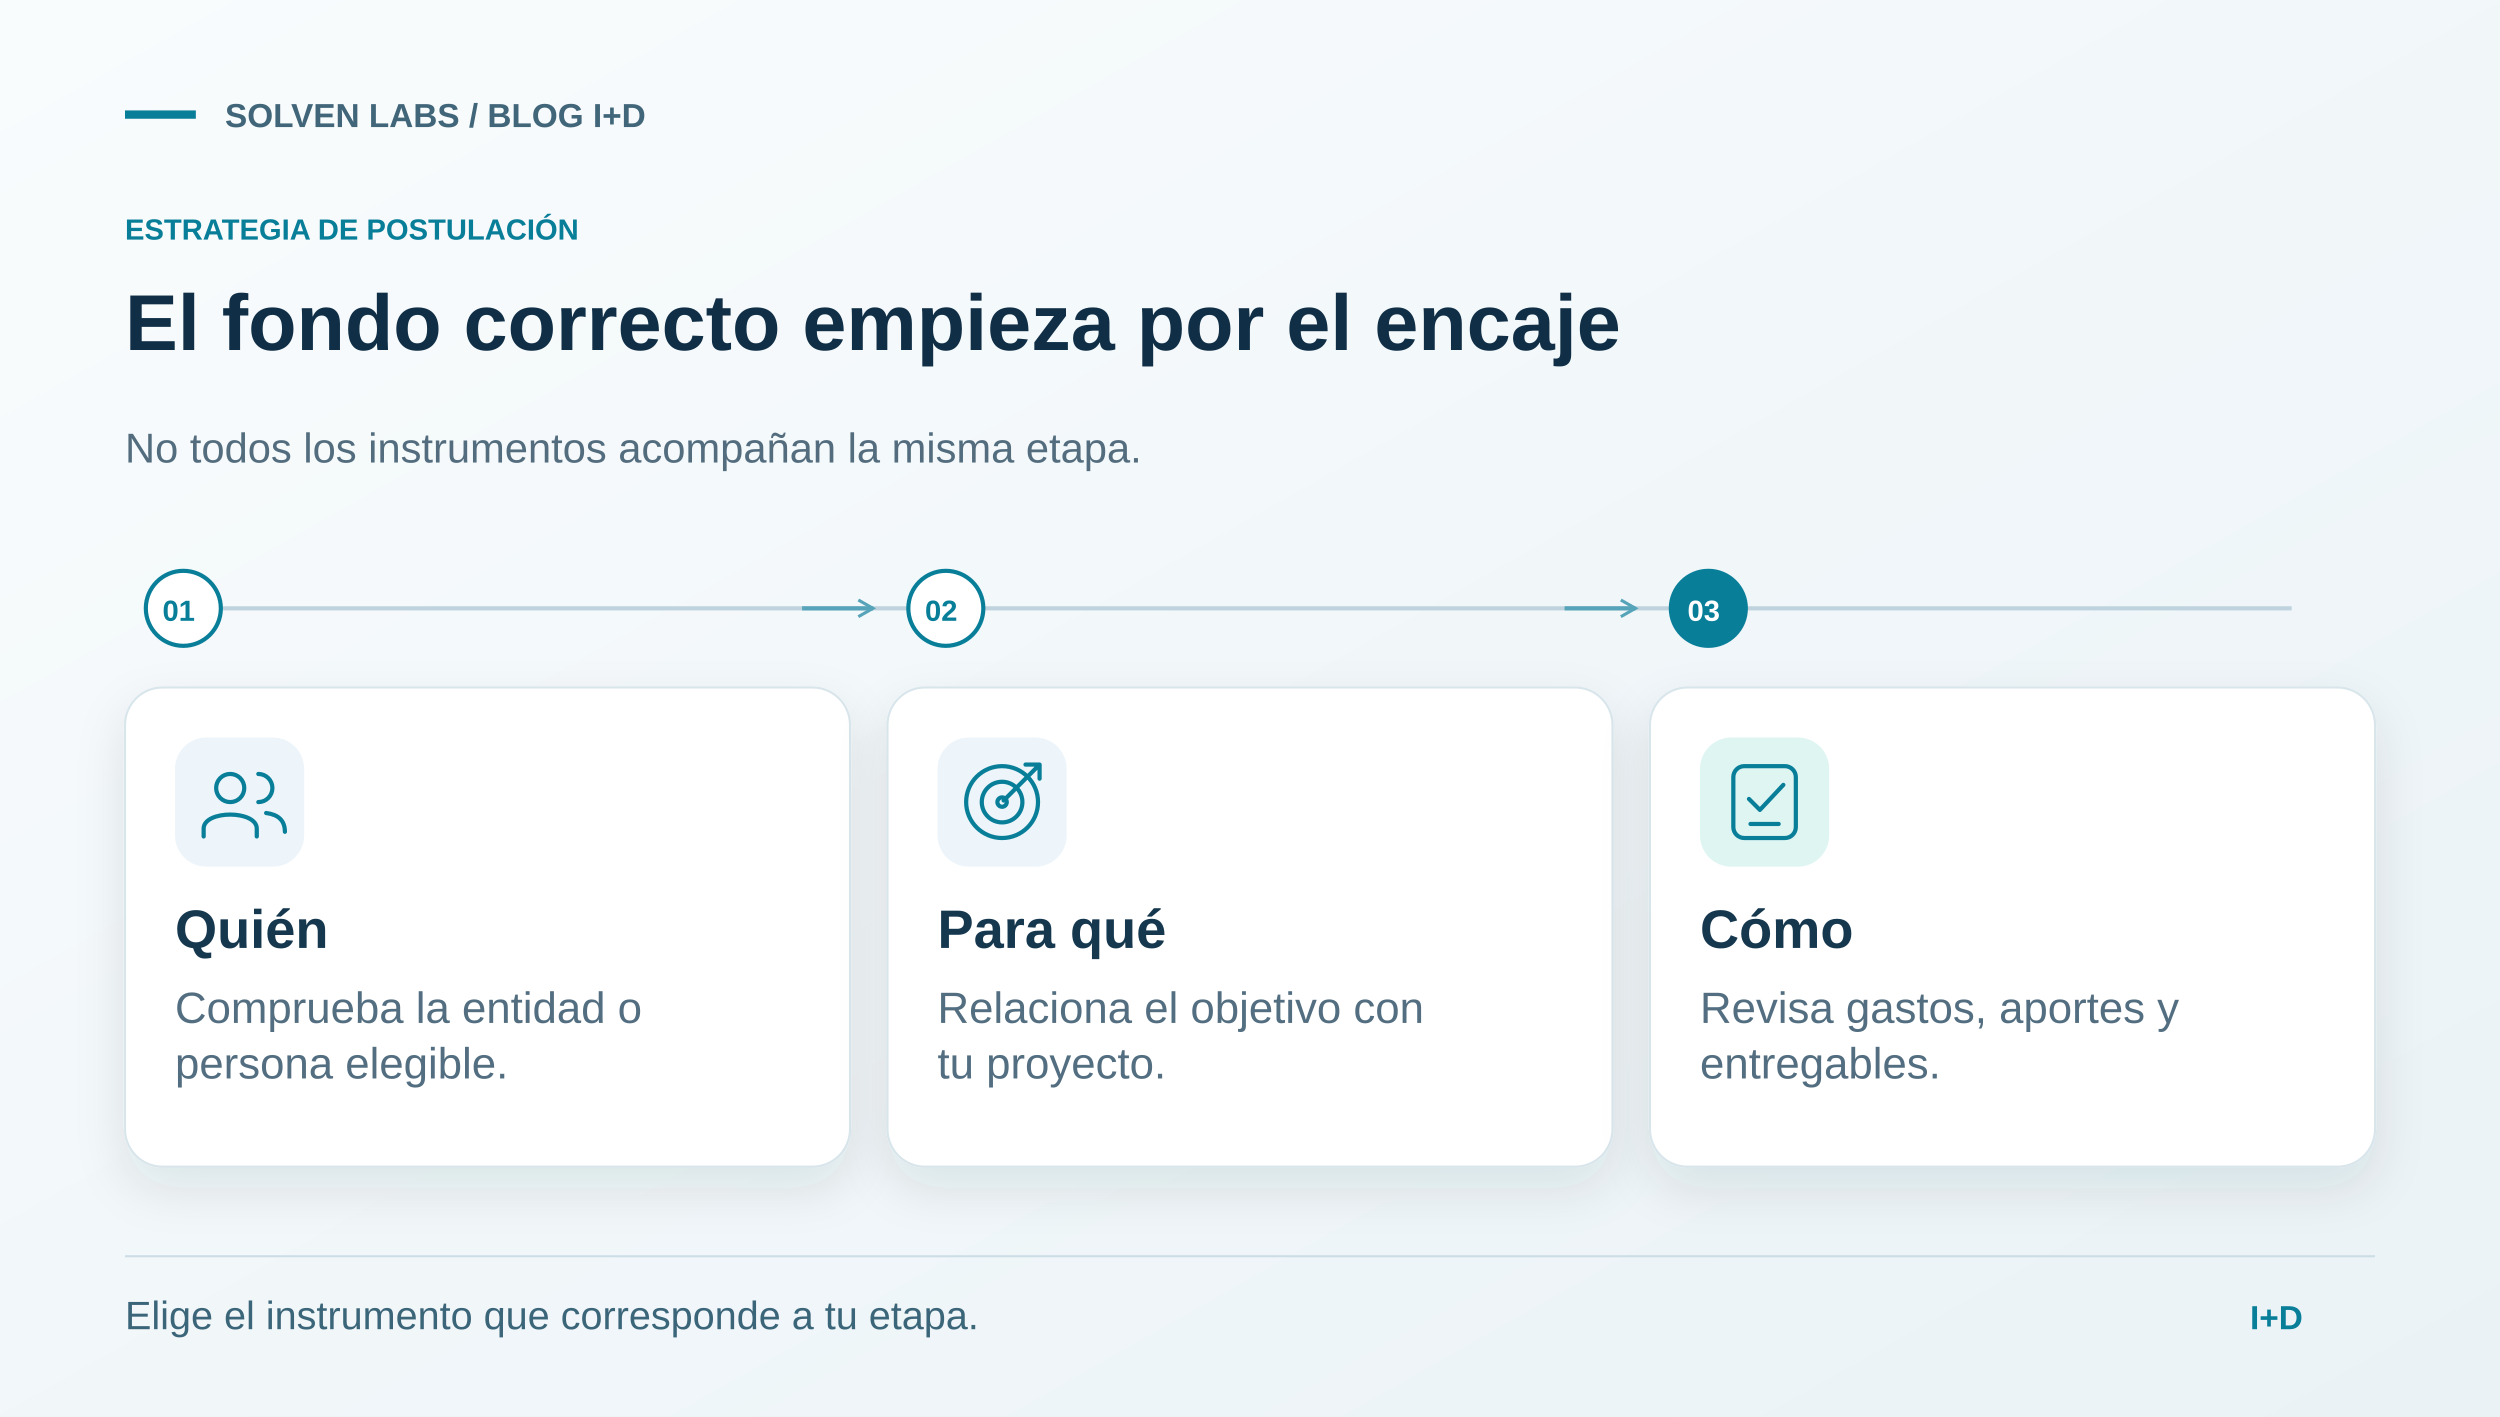
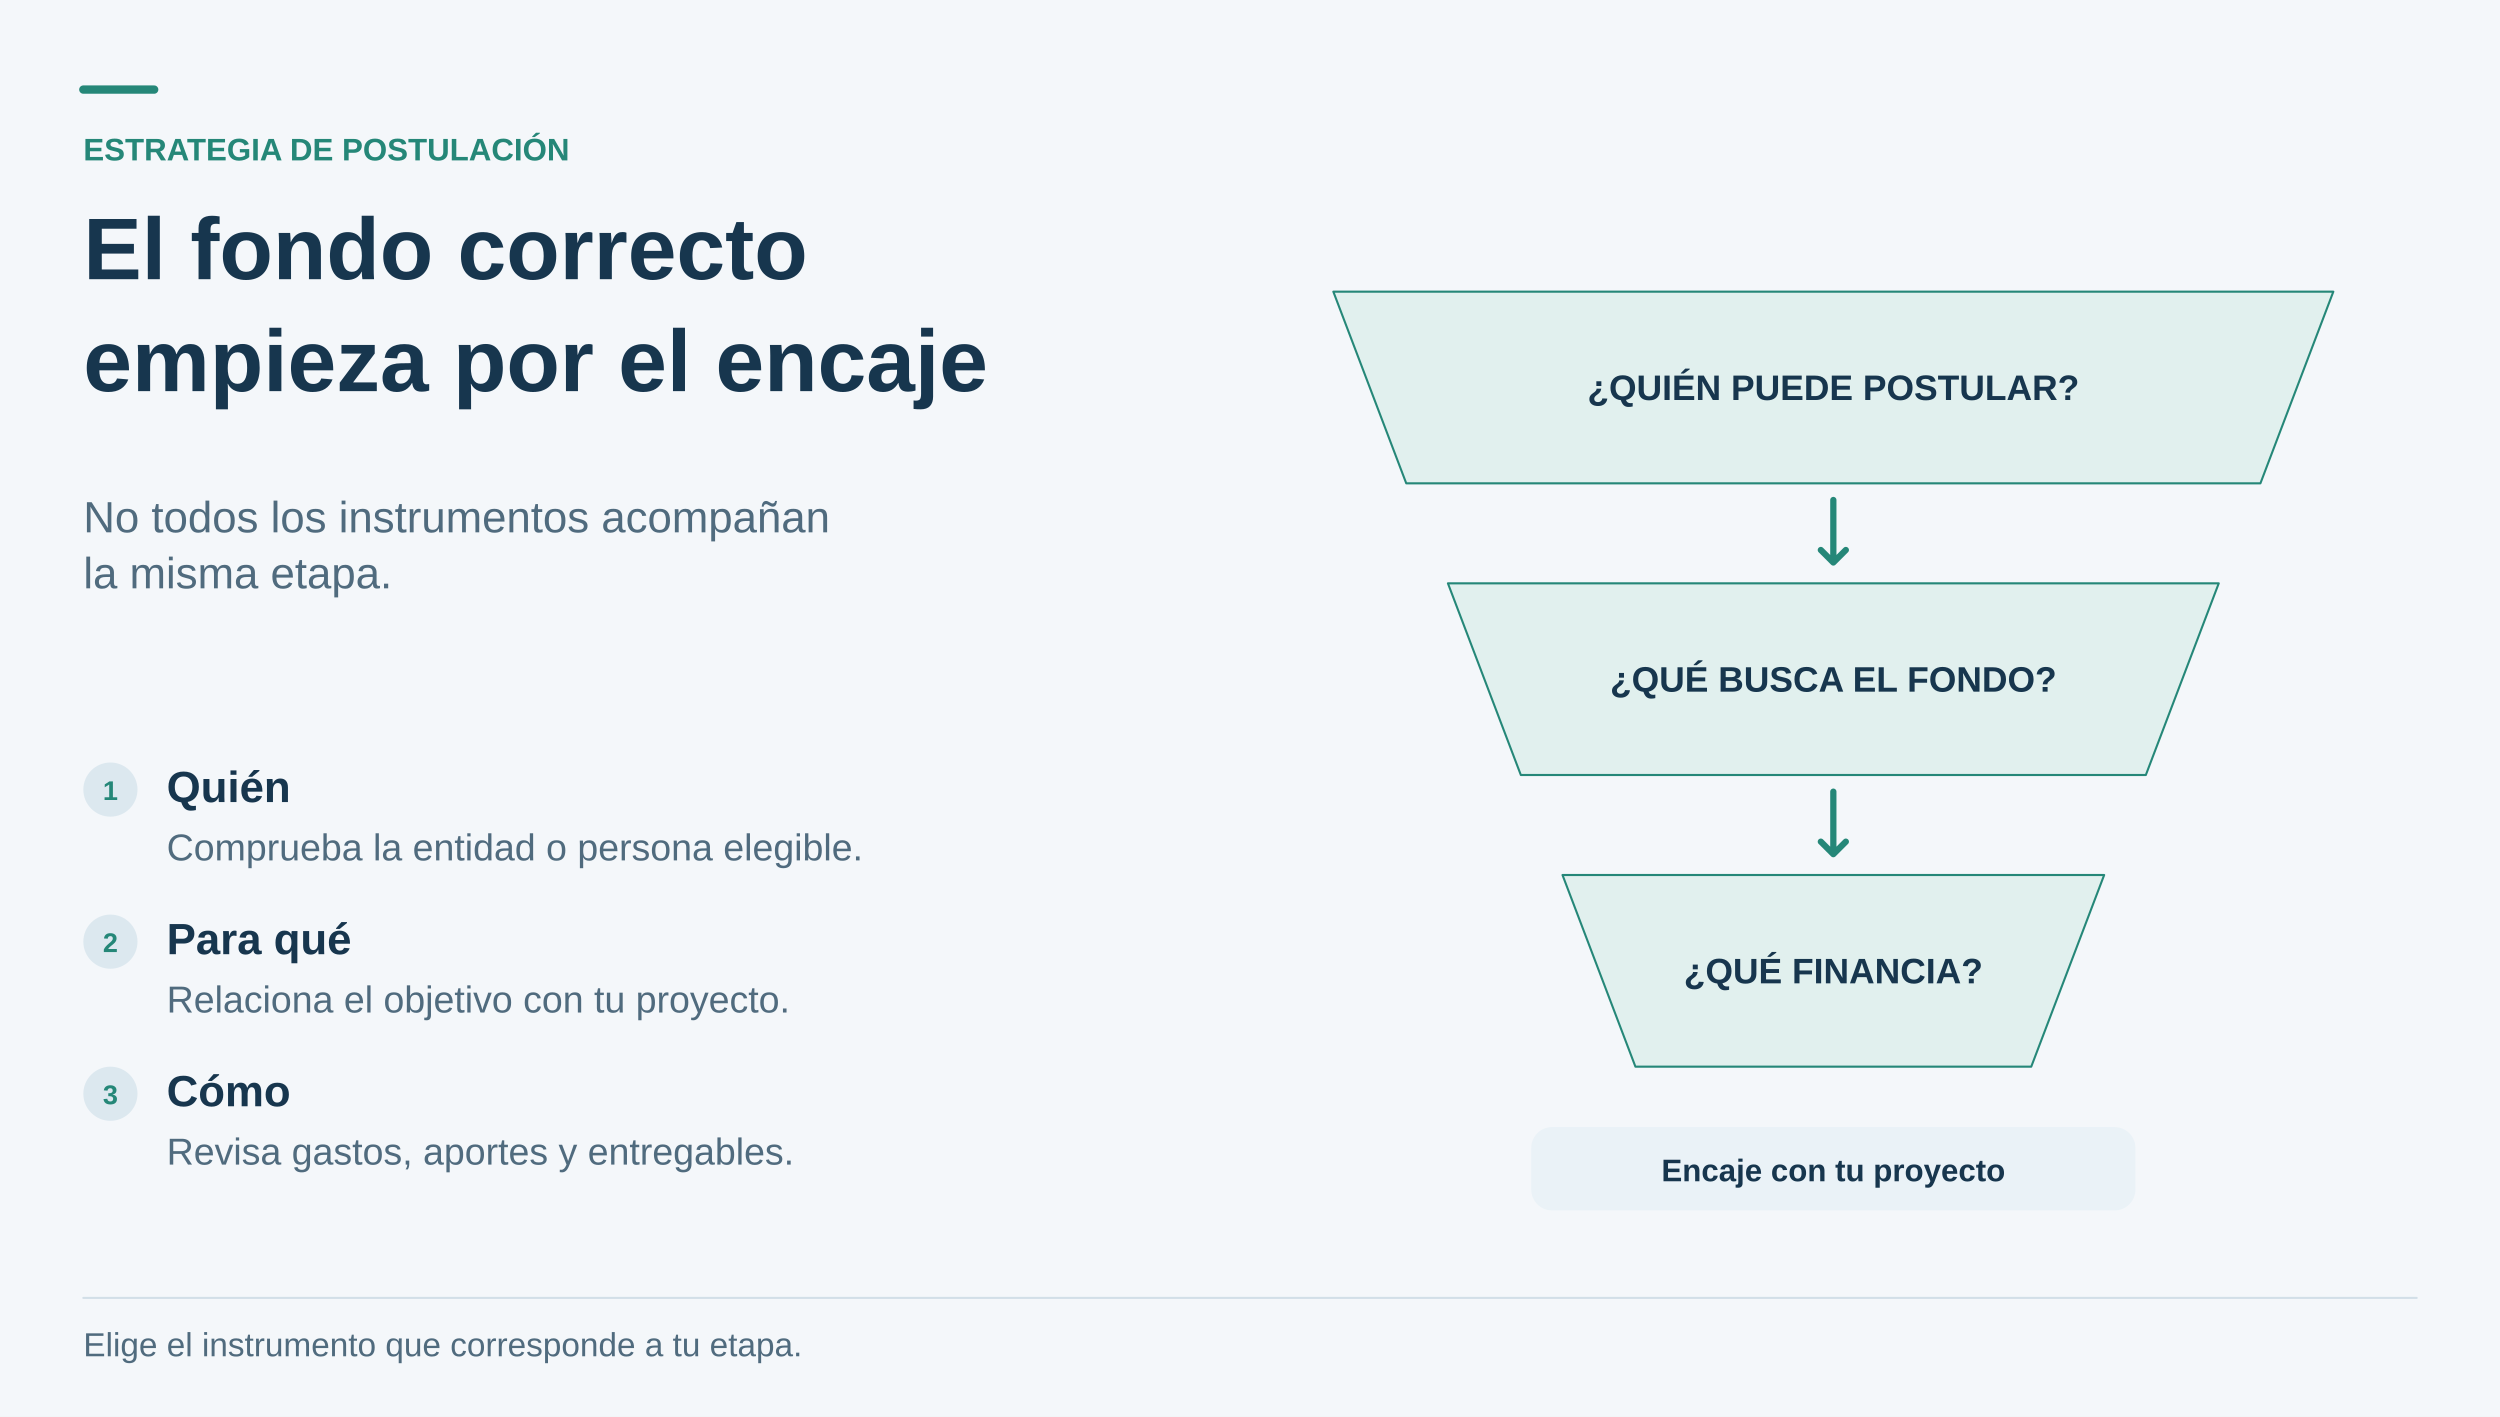
- <svg xmlns="http://www.w3.org/2000/svg" viewBox="0 0 1200 680" role="img" aria-labelledby="title desc">
-   <defs>
-     <linearGradient id="paper" x2="1" y2="1">
-       <stop stop-color="#f9fcfd" />
-       <stop offset="1" stop-color="#eaf2f6" />
-     </linearGradient>
-     <linearGradient id="night" x2="1" y2="1">
-       <stop stop-color="#102d45" />
-       <stop offset="1" stop-color="#061b2b" />
-     </linearGradient>
-     <linearGradient id="glass" x2="0" y2="1">
-       <stop stop-color="#fff" stop-opacity=".12" />
-       <stop offset="1" stop-color="#fff" stop-opacity=".025" />
-     </linearGradient>
-     <filter id="shadow" x="-30%" y="-30%" width="160%" height="180%">
-       <feDropShadow dx="0" dy="10" stdDeviation="12" flood-color="#052d45" flood-opacity=".1" />
-     </filter>
-     <marker id="arrow" viewBox="0 0 10 10" refX="8" refY="5" markerWidth="5" markerHeight="5" orient="auto">
-       <path d="m1 1 7 4-7 4" fill="none" stroke="#56a4b9" stroke-width="1.5" />
-     </marker>
-   </defs>
+ <svg xmlns="http://www.w3.org/2000/svg" width="1200" height="680" viewBox="0 0 1200 680" role="img" aria-labelledby="title desc">
+   <rect x="0" y="0" width="1200" height="680" rx="0" fill="#f4f7fa" stroke="none" />
  <g font-family="Arial, Helvetica, sans-serif">
-     <rect width="1200" height="680" fill="url(#paper)" />
-     <path d="M60 55h34" stroke="#087e99" stroke-width="4" />
-     <text x="108" y="61" fill="#416579" font-size="16" font-weight="700">SOLVEN LABS  /  BLOG I+D</text>
-     <text x="60" y="115" fill="#087e99" font-size="14" font-weight="700">ESTRATEGIA DE POSTULACIÓN</text>
-     <text x="60" y="168" fill="#102f46" font-size="38" font-weight="700">El fondo correcto empieza por el encaje</text>
-     <text x="60" y="222" fill="#536d7e" font-size="20" font-weight="400">No todos los instrumentos acompañan la misma etapa.</text>
-     <path d="M96 292H1100" stroke="#bed3dd" stroke-width="2" />
-     <circle cx="88" cy="292" r="18" fill="#fff" stroke="#087e99" stroke-width="2" />
-     <text x="78" y="298" fill="#087e99" font-size="14" font-weight="700">01</text>
-     <rect x="60" y="330" width="348" height="230" rx="18" fill="#fff" stroke="#d8e5eb" filter="url(#shadow)" />
-     <rect x="84" y="354" width="62" height="62" rx="15" fill="#edf5fa" />
-     <g transform="translate(91 361) scale(0.75)" fill="none" stroke="#087e99" stroke-width="2.7" stroke-linecap="round" stroke-linejoin="round">
-       <circle cx="26" cy="23" r="9" />
-       <path d="M9 54v-5c0-12 34-12 34 0v5M44 14a9 9 0 0 1 0 18M49 39c8 1 12 5 12 12" />
+     <path d="M40 43h34" fill="none" stroke="#258778" stroke-width="4" stroke-linecap="round" stroke-linejoin="round" stroke-dasharray="" />
+     <text x="40" y="77" font-size="15" fill="#258778" font-weight="700" text-anchor="start">ESTRATEGIA DE POSTULACIÓN</text>
+     <text x="40" y="134" font-size="42" fill="#17364e" font-weight="700" text-anchor="start">El fondo correcto</text>
+     <text x="40" y="187.76" font-size="42" fill="#17364e" font-weight="700" text-anchor="start">empieza por el encaje</text>
+     <text x="40" y="255.52" font-size="21" fill="#506b7e" font-weight="400" text-anchor="start">No todos los instrumentos acompañan</text>
+     <text x="40" y="282.4" font-size="21" fill="#506b7e" font-weight="400" text-anchor="start">la misma etapa.</text>
+     <g transform="translate(620 100)">
+       <path d="M20.0 40h480l-35 92H55.0Z" fill="#e1f0ee" stroke="#258778" stroke-width="1" stroke-linecap="round" stroke-linejoin="round" stroke-dasharray="" />
+       <text x="260" y="92" font-size="17" fill="#17364e" font-weight="700" text-anchor="middle">¿QUIÉN PUEDE POSTULAR?</text>
+       <path d="M260 140v30m-6-6 6 6 6-6" fill="none" stroke="#258778" stroke-width="3" stroke-linecap="round" stroke-linejoin="round" stroke-dasharray="" />
+       <path d="M75.0 180h370l-35 92H110.0Z" fill="#e1f0ee" stroke="#258778" stroke-width="1" stroke-linecap="round" stroke-linejoin="round" stroke-dasharray="" />
+       <text x="260" y="232" font-size="17" fill="#17364e" font-weight="700" text-anchor="middle">¿QUÉ BUSCA EL FONDO?</text>
+       <path d="M260 280v30m-6-6 6 6 6-6" fill="none" stroke="#258778" stroke-width="3" stroke-linecap="round" stroke-linejoin="round" stroke-dasharray="" />
+       <path d="M130.0 320h260l-35 92H165.0Z" fill="#e1f0ee" stroke="#258778" stroke-width="1" stroke-linecap="round" stroke-linejoin="round" stroke-dasharray="" />
+       <text x="260" y="372" font-size="17" fill="#17364e" font-weight="700" text-anchor="middle">¿QUÉ FINANCIA?</text>
+       <rect x="115" y="441" width="290" height="40" rx="10" fill="#eaf2f7" stroke="none" />
+       <text x="260.0" y="467" font-size="15" fill="#17364e" font-weight="700" text-anchor="middle">Encaje con tu proyecto</text>
    </g>
-     <text x="84" y="455" fill="#16384f" font-size="26" font-weight="700">Quién</text>
-     <text x="84" y="491" fill="#526e80" font-size="21" font-weight="400">Comprueba la entidad o</text>
-     <text x="84" y="517.67" fill="#526e80" font-size="21" font-weight="400">persona elegible.</text>
-     <path d="M385 292h34" stroke="#56a4b9" stroke-width="2" marker-end="url(#arrow)" />
-     <circle cx="454" cy="292" r="18" fill="#fff" stroke="#087e99" stroke-width="2" />
-     <text x="444" y="298" fill="#087e99" font-size="14" font-weight="700">02</text>
-     <rect x="426" y="330" width="348" height="230" rx="18" fill="#fff" stroke="#d8e5eb" filter="url(#shadow)" />
-     <rect x="450" y="354" width="62" height="62" rx="15" fill="#edf5fa" />
-     <g transform="translate(457 361) scale(0.75)" fill="none" stroke="#087e99" stroke-width="2.7" stroke-linecap="round" stroke-linejoin="round">
-       <circle cx="32" cy="32" r="23" />
-       <circle cx="32" cy="32" r="13" />
-       <circle cx="32" cy="32" r="3" />
-       <path d="m33 31 23-23M47 8h9v9" />
-     </g>
-     <text x="450" y="455" fill="#16384f" font-size="26" font-weight="700">Para qué</text>
-     <text x="450" y="491" fill="#526e80" font-size="21" font-weight="400">Relaciona el objetivo con</text>
-     <text x="450" y="517.67" fill="#526e80" font-size="21" font-weight="400">tu proyecto.</text>
-     <path d="M751 292h34" stroke="#56a4b9" stroke-width="2" marker-end="url(#arrow)" />
-     <circle cx="820" cy="292" r="18" fill="#087e99" stroke="#087e99" stroke-width="2" />
-     <text x="810" y="298" fill="#fff" font-size="14" font-weight="700">03</text>
-     <rect x="792" y="330" width="348" height="230" rx="18" fill="#fff" stroke="#d8e5eb" filter="url(#shadow)" />
-     <rect x="816" y="354" width="62" height="62" rx="15" fill="#dff5f2" />
-     <g transform="translate(823 361) scale(0.75)" fill="none" stroke="#087e99" stroke-width="2.7" stroke-linecap="round" stroke-linejoin="round">
-       <rect x="12" y="9" width="40" height="46" rx="7" />
-       <path d="m22 30 7 7 15-16M23 46h18" />
-     </g>
-     <text x="816" y="455" fill="#16384f" font-size="26" font-weight="700">Cómo</text>
-     <text x="816" y="491" fill="#526e80" font-size="21" font-weight="400">Revisa gastos, aportes y</text>
-     <text x="816" y="517.67" fill="#526e80" font-size="21" font-weight="400">entregables.</text>
-     <path d="M60 603h1080" stroke="#cddde5" />
-     <text x="60" y="638" fill="#3b6579" font-size="19" font-weight="400">Elige el instrumento que corresponde a tu etapa.</text>
-     <text x="1080" y="638" fill="#087e99" font-size="16" font-weight="700">I+D</text>
+     <circle cx="53" cy="379" r="13" fill="#dce8ef" stroke="none" stroke-width="2" />
+     <text x="53" y="384" font-size="13" fill="#258778" font-weight="700" text-anchor="middle">1</text>
+     <text x="80" y="385" font-size="21" fill="#17364e" font-weight="700" text-anchor="start">Quién</text>
+     <text x="80" y="413" font-size="18" fill="#506b7e" font-weight="400" text-anchor="start">Comprueba la entidad o persona elegible.</text>
+     <circle cx="53" cy="452" r="13" fill="#dce8ef" stroke="none" stroke-width="2" />
+     <text x="53" y="457" font-size="13" fill="#258778" font-weight="700" text-anchor="middle">2</text>
+     <text x="80" y="458" font-size="21" fill="#17364e" font-weight="700" text-anchor="start">Para qué</text>
+     <text x="80" y="486" font-size="18" fill="#506b7e" font-weight="400" text-anchor="start">Relaciona el objetivo con tu proyecto.</text>
+     <circle cx="53" cy="525" r="13" fill="#dce8ef" stroke="none" stroke-width="2" />
+     <text x="53" y="530" font-size="13" fill="#258778" font-weight="700" text-anchor="middle">3</text>
+     <text x="80" y="531" font-size="21" fill="#17364e" font-weight="700" text-anchor="start">Cómo</text>
+     <text x="80" y="559" font-size="18" fill="#506b7e" font-weight="400" text-anchor="start">Revisa gastos, aportes y entregables.</text>
+     <path d="M40 623H1160" fill="none" stroke="#d2dfe7" stroke-width="1" stroke-linecap="round" stroke-linejoin="round" stroke-dasharray="" />
+     <text x="40" y="651" font-size="16" fill="#506b7e" font-weight="400" text-anchor="start">Elige el instrumento que corresponde a tu etapa.</text>
  </g>
</svg>
